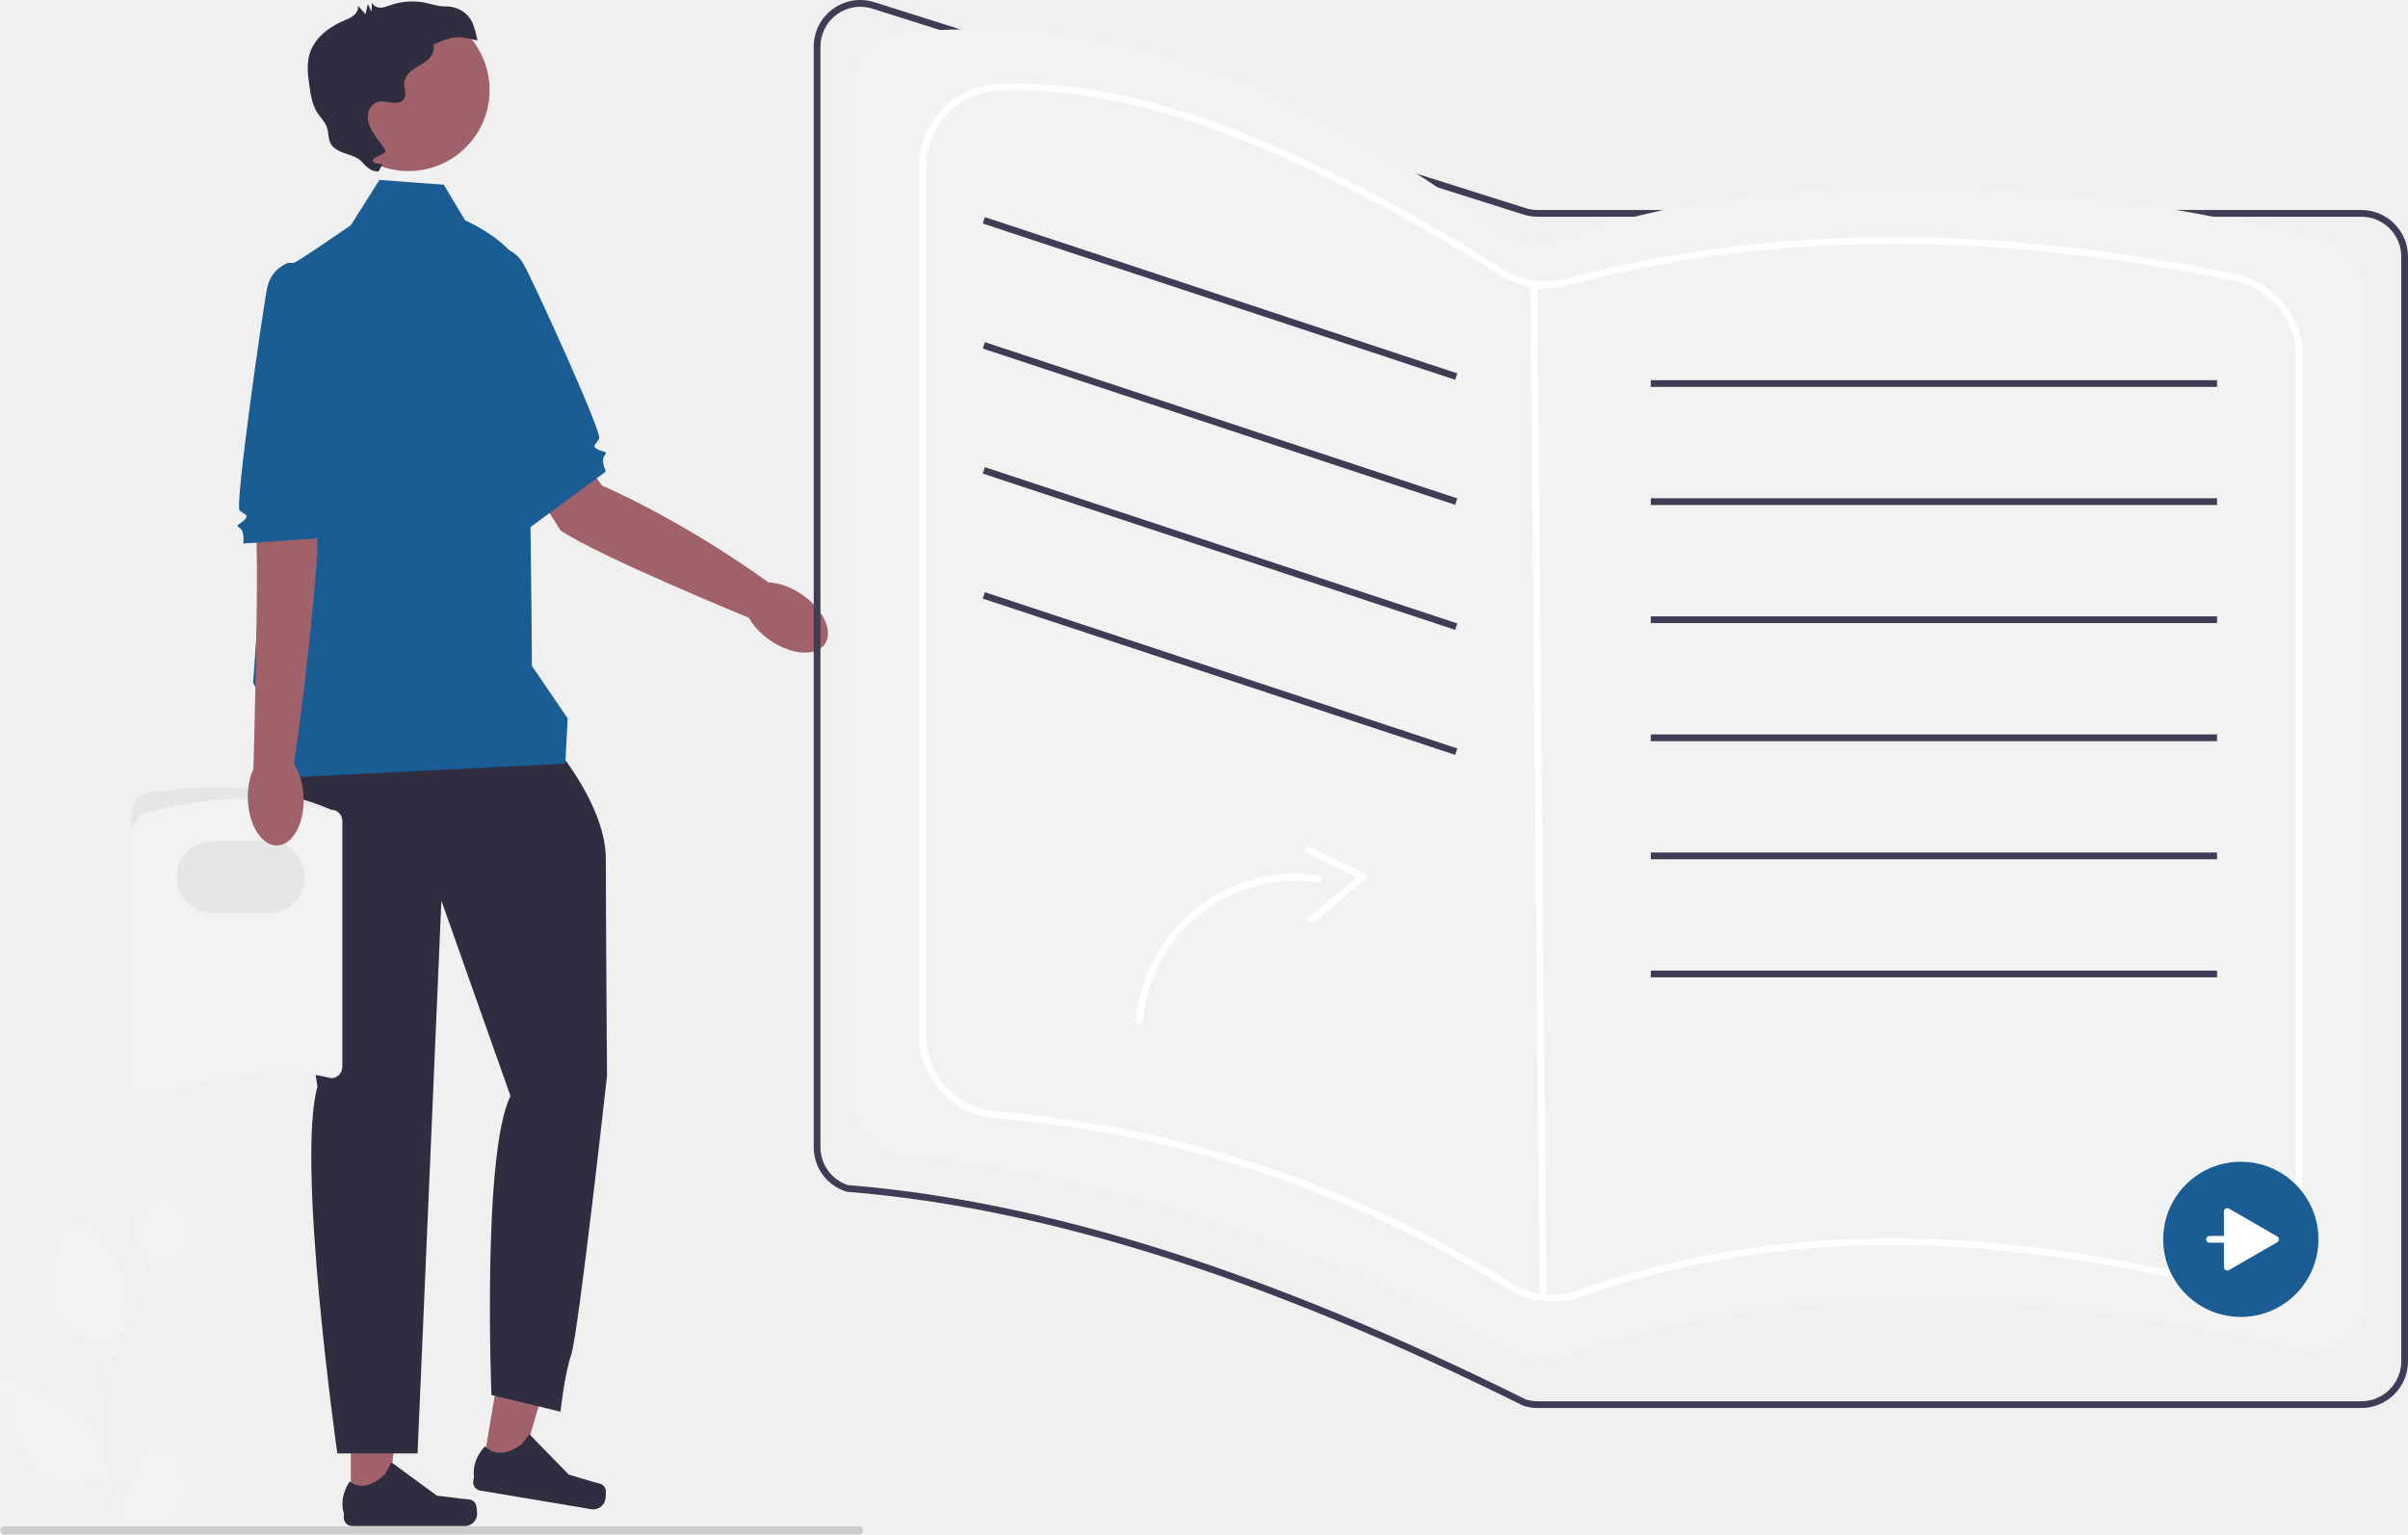
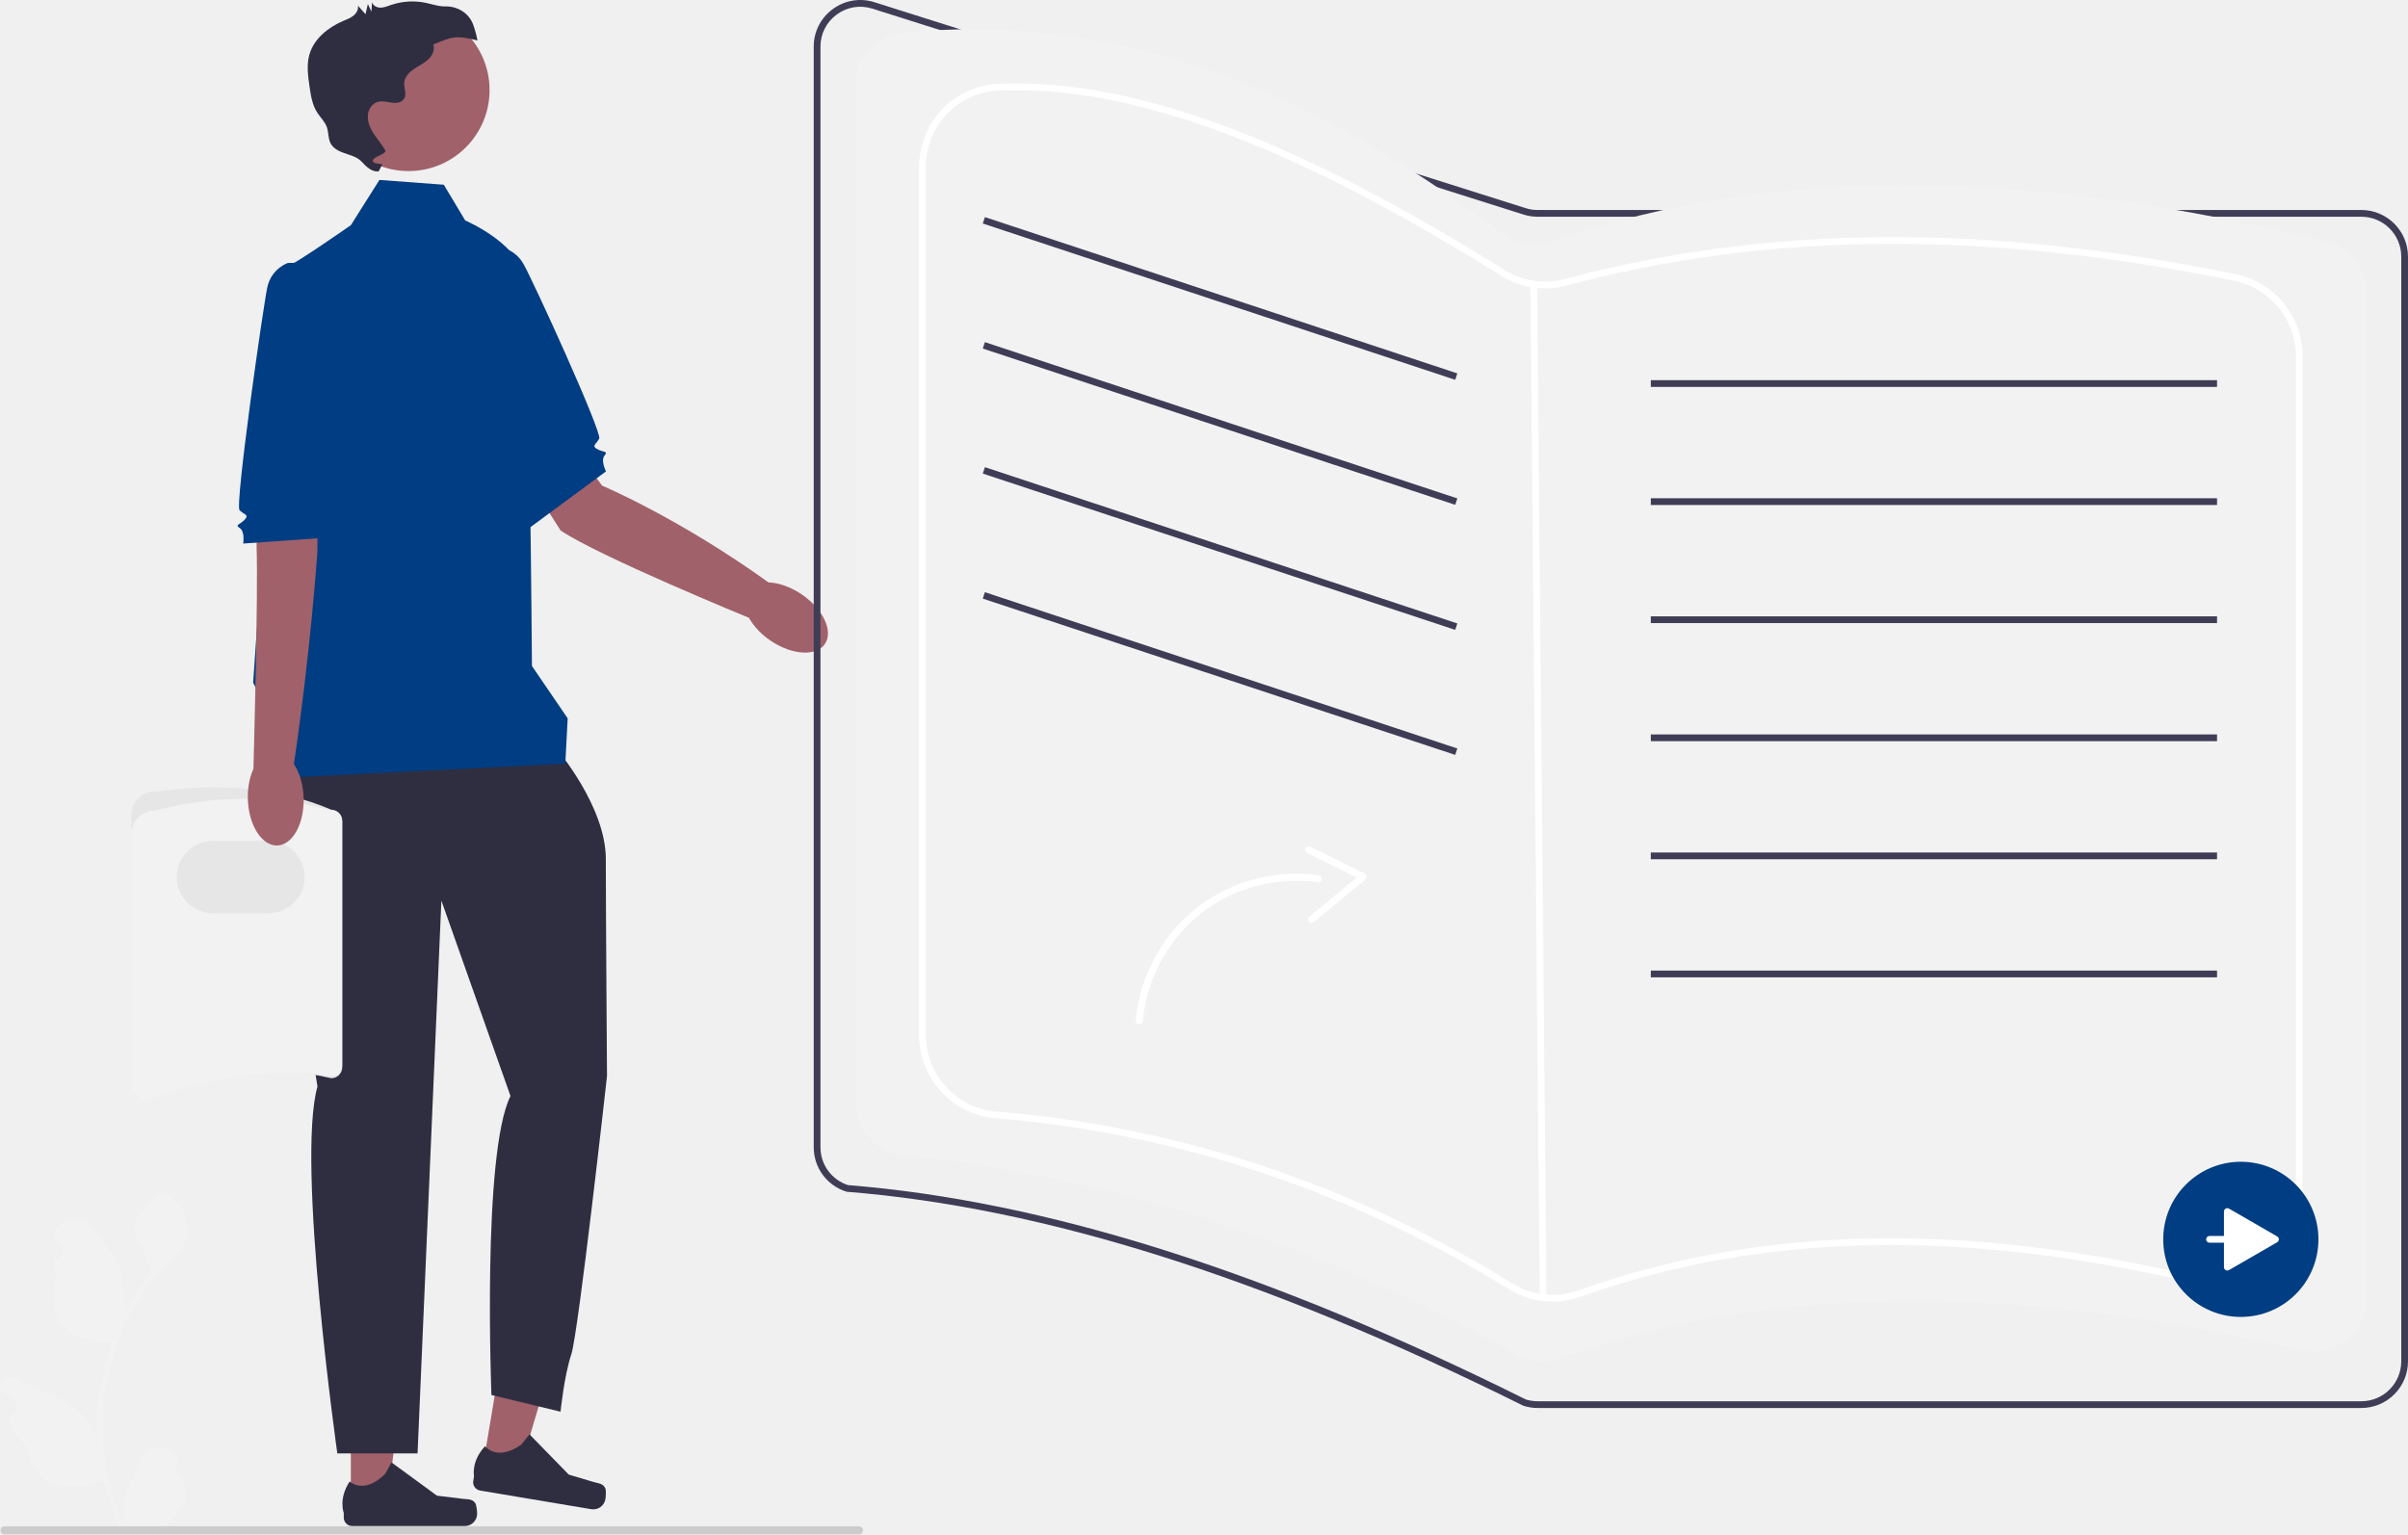
<svg xmlns="http://www.w3.org/2000/svg" width="713.742" height="454.878" viewBox="0 0 713.742 454.878">
  <path d="M151.455,107.121l26.994,36.849s23.015,9.678,49.913,29.109l-6.439,10.051s-44.397-18.18-55.759-25.861l-20.747-32.525,6.038-17.623Z" fill="#a0616a" />
  <ellipse cx="233.007" cy="183.071" rx="8.267" ry="13.924" transform="translate(-49.60553 272.1628) rotate(-55.65347)" fill="#a0616a" />
-   <path d="M138.261,75.664l8.834-2.506s5.142,.01,8.043,5.061c2.901,5.051,23.441,50.085,22.468,51.829-.974,1.745-2.333,2.13-.588,3.104,1.745,.974,3.342,.48,2.153,1.939s.454,4.664,.454,4.664l-22.66,16.719-18.703-80.809Z" fill="#1a5d94" />
+   <path d="M138.261,75.664l8.834-2.506s5.142,.01,8.043,5.061c2.901,5.051,23.441,50.085,22.468,51.829-.974,1.745-2.333,2.13-.588,3.104,1.745,.974,3.342,.48,2.153,1.939s.454,4.664,.454,4.664l-22.66,16.719-18.703-80.809Z" fill="#003d82" />
  <polygon points="103.988 445.968 114.765 445.967 119.892 404.397 103.986 404.398 103.988 445.968" fill="#a0616a" />
  <path d="M140.912,445.724h0c.336,.565,.513,2.389,.513,3.046h0c0,2.02-1.638,3.658-3.658,3.658h-33.376c-1.378,0-2.495-1.117-2.495-2.495v-1.39s-1.651-4.176,1.748-9.324c0,0,4.225,4.031,10.538-2.282l1.862-3.373,13.476,9.855,7.469,.919c1.634,.201,3.083-.031,3.924,1.385Z" fill="#2f2e41" />
  <polygon points="142.995 435.466 153.623 437.25 165.566 397.104 149.88 394.47 142.995 435.466" fill="#a0616a" />
  <path d="M179.449,441.342h0c.237,.613,.11,2.441,.001,3.089h0c-.335,1.992-2.221,3.336-4.213,3.001l-32.915-5.53c-1.359-.228-2.276-1.515-2.047-2.874l.23-1.37s-.936-4.392,3.269-8.905c0,0,3.499,4.675,10.77-.505l2.395-3.017,11.657,11.952,7.214,2.144c1.578,.469,3.046,.48,3.64,2.015Z" fill="#2f2e41" />
  <path d="M165.087,222.162s14.48,16.952,14.48,32.492,.353,64.355,.353,64.355c0,0-8.476,76.207-10.595,82.564-2.119,6.357-3.179,16.952-3.179,16.952l-20.484-4.944s-2.825-71.693,5.651-88.645l-20.484-57.92-7.063,163.87h-23.779s-12.244-86.173-5.887-108.776c0,0-14.127-86.173-10.595-91.118,3.532-4.944,81.582-8.829,81.582-8.829Z" fill="#2f2e41" />
-   <path d="M112.465,53.348l19.071,1.413,6.357,10.595s14.833,6.357,16.952,15.539c2.119,9.182,2.825,116.546,2.825,116.546l10.595,15.539-.706,13.42-84.76,4.238v-12.903l-7.77-15.35s8.476-122.903,10.595-123.609c2.119-.706,18.365-12.008,18.365-12.008l8.476-13.42Z" fill="#1a5d94" />
+   <path d="M112.465,53.348l19.071,1.413,6.357,10.595s14.833,6.357,16.952,15.539c2.119,9.182,2.825,116.546,2.825,116.546l10.595,15.539-.706,13.42-84.76,4.238v-12.903l-7.77-15.35s8.476-122.903,10.595-123.609c2.119-.706,18.365-12.008,18.365-12.008l8.476-13.42Z" fill="#003d82" />
  <circle cx="121.096" cy="26.704" r="24.015" fill="#a0616a" />
  <path d="M140.279,7.387c-1.222-3.466-4.612-5.568-8.286-5.486-.156,.003-.311,.002-.465-.004-1.85-.076-3.626-.708-5.44-1.078-3.381-.691-6.947-.46-10.21,.662-1.014,.349-2.03,.787-3.103,.788-1.073,0-2.241-.588-2.503-1.628-.062,.942-.124,1.884-.186,2.826-.349-.762-.698-1.525-1.047-2.287l-.699,3.04-2.24-2.541c.2,1.12-.453,2.249-1.337,2.965-.884,.716-1.976,1.112-3.022,1.558-4.517,1.925-8.758,5.334-10.06,10.069-.822,2.991-.392,6.166,.044,9.237,.385,2.715,.804,5.524,2.28,7.836,.946,1.482,2.31,2.729,2.886,4.39,.537,1.548,.334,3.321,1.098,4.771,.767,1.456,2.351,2.28,3.901,2.833,1.55,.553,3.198,.945,4.533,1.908,1.335,.963,2.884,3.737,5.793,3.588l.939-1.764c.966-.787-2.608-.163-2.645-1.408-.037-1.245,4.3-2.014,3.685-3.098-.943-1.661-2.218-3.107-3.28-4.695-1.242-1.857-2.219-4.026-1.791-6.292,.167-.882,.579-1.714,1.208-2.355,1.812-1.846,3.832-1.035,5.795-.771,1.353,.182,2.969-.028,3.672-1.199,.822-1.37-.094-3.112,.018-4.705,.119-1.688,1.398-3.073,2.79-4.035,1.392-.963,2.973-1.664,4.225-2.802,1.252-1.139,2.144-2.917,1.598-4.519,5.936-2.471,6.845-2.705,13.096-1.198-.298-1.563-.715-3.103-1.244-4.604Z" fill="#2f2e41" />
  <g>
    <path d="M38.894,314.543v-72.895c0-1.999,.852-3.913,2.338-5.25,1.486-1.337,3.478-1.984,5.467-1.775,18.422-2.478,35.773-1.3,51.498,5.43,1.781,0,3.23,1.449,3.23,3.23v73.15c0,1.781-1.449,3.23-3.23,3.23-17.309-4.06-35.566-3.003-54.183,0-2.823,0-5.12-2.297-5.12-5.12Z" fill="#e6e6e6" />
    <path d="M38.894,321.032v-73.666c0-3.895,3.169-7.064,7.064-7.064,17.616-4.609,35.029-4.617,52.238,0,1.781,0,3.23,1.449,3.23,3.23v72.401c0,1.778-1.445,3.226-3.222,3.23-16.968-2.952-35.145-.077-54.191,6.988-2.823,0-5.12-2.297-5.12-5.12Z" fill="#f2f2f2" />
    <path d="M79.572,270.745h-16.473c-5.916,0-10.729-4.812-10.729-10.729s4.813-10.729,10.729-10.729h16.473c5.917,0,10.729,4.813,10.729,10.729s-4.813,10.729-10.729,10.729Z" fill="#e6e6e6" />
  </g>
  <path d="M94.67,126.057l-.63,38.032s-2.012,29.64-7.01,62.996l-11.912,.76s1.466-52.081,.932-65.785l.842-30.438,17.778-5.565Z" fill="#a0616a" />
  <ellipse cx="81.726" cy="236.743" rx="8.267" ry="13.924" transform="translate(-7.99527 2.91297) rotate(-1.94678)" fill="#a0616a" />
-   <path d="M94.485,77.637l-9.176,.334s-4.89,1.592-6.096,7.29c-1.206,5.698-9.66,64.671-8.197,66.031,1.463,1.36,2.875,1.309,1.515,2.772-1.36,1.463-3.032,1.485-1.452,2.507,1.58,1.022,1.003,4.577,1.003,4.577l25.38-1.798-2.976-81.714Z" fill="#1a5d94" />
+   <path d="M94.485,77.637l-9.176,.334s-4.89,1.592-6.096,7.29c-1.206,5.698-9.66,64.671-8.197,66.031,1.463,1.36,2.875,1.309,1.515,2.772-1.36,1.463-3.032,1.485-1.452,2.507,1.58,1.022,1.003,4.577,1.003,4.577l25.38-1.798-2.976-81.714Z" fill="#003d82" />
  <path d="M699.916,417.428h-244.152c-1.417,0-2.819-.217-4.169-.644l-.144-.058c-76.45-37.994-141.996-58.73-200.383-63.396l-.222-.044c-5.776-1.827-9.656-7.125-9.656-13.183V13.838c0-4.455,2.062-8.521,5.655-11.153,3.594-2.633,8.091-3.372,12.341-2.029l193.012,61.05c1.156,.366,2.356,.551,3.566,.551h244.152c7.624,0,13.826,6.203,13.826,13.826V403.602c0,7.624-6.202,13.826-13.826,13.826Zm-247.646-2.527c1.133,.35,2.308,.527,3.494,.527h244.152c6.521,0,11.826-5.305,11.826-11.826V76.083c0-6.521-5.305-11.826-11.826-11.826h-244.152c-1.416,0-2.818-.216-4.169-.644L258.582,2.563c-3.634-1.15-7.481-.517-10.555,1.735-3.074,2.252-4.837,5.729-4.837,9.54V340.105c0,5.145,3.271,9.647,8.154,11.242,58.599,4.703,124.326,25.492,200.926,63.554Z" fill="#3f3d56" />
  <path d="M462.284,402.612c66.57-23.557,140.836-20.853,219.732-2.349,9.904,2.323,19.4-5.135,19.4-15.308V86.842c0-7.239-4.935-13.569-11.968-15.289-83.229-20.353-160.969-24.097-229.479,.088-5.019,1.772-10.59,.812-14.825-2.412C387.413,25.282,328.329,3.248,267.48,9.79c-7.96,.856-13.964,7.64-13.964,15.646V326.801c0,8.069,6.105,14.816,14.131,15.651,65.494,6.812,125.676,27.456,181.645,59.07,3.963,2.238,8.701,2.609,12.992,1.091Z" fill="#f2f2f2" />
  <path d="M460.146,385.895c-4.534,0-8.999-1.246-12.934-3.689-47.004-29.192-98.215-46.246-152.208-50.688-12.658-1.042-22.574-11.839-22.574-24.581V49.522c0-13.212,10.246-24.038,23.327-24.646,39.311-1.833,87.042,15.698,150.205,55.15,5.343,3.336,11.84,4.327,17.826,2.722,60.028-16.113,125.098-16.584,198.932-1.439,11.462,2.352,19.782,12.525,19.782,24.192v251.261c0,7.582-3.41,14.625-9.356,19.321-5.99,4.731-13.698,6.428-21.147,4.654-69.846-16.624-129.822-15.423-183.359,3.675h0c-2.78,.992-5.651,1.482-8.493,1.482ZM301.369,26.748c-1.861,0-3.696,.042-5.519,.127-12.011,.558-21.419,10.506-21.419,22.647V306.937c0,11.709,9.109,21.631,20.738,22.587,54.312,4.469,105.822,21.621,153.099,50.982,5.882,3.654,13.063,4.391,19.7,2.023l.336,.941-.336-.941c53.911-19.232,114.26-20.455,184.494-3.737,6.851,1.63,13.938,.072,19.445-4.278,5.463-4.315,8.596-10.785,8.596-17.752V105.501c0-10.721-7.647-20.071-18.185-22.233-73.521-15.082-138.291-14.62-198.011,1.412-6.522,1.749-13.593,.672-19.404-2.957-59.858-37.388-105.696-54.976-143.534-54.976Z" fill="#fff" />
  <rect x="454.996" y="84.245" width="2" height="301.19" transform="translate(-2.15024 4.22302) rotate(-.52937)" fill="#fff" />
  <rect x="360.63" y="14.733" width="2" height="147.5" transform="translate(164.0261 404.0115) rotate(-71.69155)" fill="#3f3d56" />
  <rect x="360.63" y="51.801" width="2" height="147.5" transform="translate(128.8346 429.4351) rotate(-71.69155)" fill="#3f3d56" />
  <rect x="360.63" y="88.869" width="2" height="147.5" transform="translate(93.6436 454.8584) rotate(-71.69155)" fill="#3f3d56" />
  <rect x="360.63" y="125.936" width="2" height="147.5" transform="translate(58.4526 480.2817) rotate(-71.69155)" fill="#3f3d56" />
  <rect x="489.307" y="112.71" width="167.833" height="2" fill="#3f3d56" />
  <rect x="489.307" y="147.718" width="167.833" height="2" fill="#3f3d56" />
  <rect x="489.307" y="182.726" width="167.833" height="2" fill="#3f3d56" />
  <rect x="489.307" y="217.735" width="167.833" height="2" fill="#3f3d56" />
  <rect x="489.307" y="252.743" width="167.833" height="2" fill="#3f3d56" />
  <rect x="489.307" y="287.751" width="167.833" height="2" fill="#3f3d56" />
  <path d="M54.259,437.545c-2.066,.129-3.208-2.437-1.645-3.933l.155-.618c-.02-.05-.041-.099-.062-.148-2.089-4.982-9.17-4.947-11.241,.042-1.839,4.428-4.179,8.864-4.756,13.546-.258,2.067-.142,4.172,.316,6.2-4.308-9.411-6.575-19.687-6.575-30.021,0-2.597,.142-5.193,.433-7.783,.239-2.119,.568-4.224,.995-6.31,2.306-11.277,7.299-22.018,14.5-30.99,3.462-1.892,6.349-4.851,8.093-8.397,.626-1.279,1.117-2.655,1.35-4.056-.394,.052-1.486-5.949-1.188-6.317-.549-.833-1.532-1.247-2.131-2.06-2.982-4.043-7.091-3.337-9.236,2.157-4.582,2.313-4.627,6.148-1.815,9.837,1.789,2.347,2.035,5.522,3.604,8.035-.162,.207-.329,.407-.491,.614-2.961,3.798-5.522,7.88-7.681,12.169,.61-4.766-.291-10.508-1.826-14.21-1.748-4.217-5.025-7.769-7.91-11.415-3.466-4.379-10.573-2.468-11.184,3.083-.006,.054-.012,.107-.017,.161,.429,.242,.848,.499,1.259,.77,2.339,1.547,1.531,5.174-1.241,5.602l-.063,.01c.155,1.544,.42,3.074,.807,4.579-3.702,14.316,4.29,19.53,15.701,19.764,.252,.129,.497,.258,.749,.381-1.156,3.255-2.08,6.594-2.764,9.979-.614,2.99-1.04,6.013-1.279,9.049-.297,3.83-.271,7.68,.052,11.503l-.019-.136c-.82-4.211-3.107-8.145-6.427-10.87-4.946-4.063-11.933-5.559-17.268-8.824-2.568-1.572-5.859,.459-5.411,3.437l.022,.143c.794,.323,1.569,.698,2.319,1.117,.429,.242,.848,.499,1.259,.77,2.339,1.547,1.531,5.174-1.241,5.602l-.063,.01c-.045,.006-.084,.013-.129,.019,1.363,3.236,3.262,6.239,5.639,8.829,2.315,12.497,12.256,13.683,22.89,10.044h.006c1.163,5.064,2.861,10.011,5.044,14.726h18.02c.065-.2,.123-.407,.181-.607-1.666,.103-3.346,.006-4.986-.297,1.337-1.641,2.674-3.294,4.011-4.935,.032-.032,.058-.065,.084-.097,.678-.84,1.363-1.673,2.041-2.512l0-.001c.042-2.578-.267-5.147-.879-7.64l-.001-0Z" fill="#f2f2f2" />
  <path d="M255.81,453.688c0,.66-.53,1.19-1.19,1.19H1.33c-.66,0-1.19-.53-1.19-1.19,0-.66,.53-1.19,1.19-1.19H254.62c.66,0,1.19,.53,1.19,1.19Z" fill="#ccc" />
  <g>
-     <circle cx="664.19" cy="367.428" r="23" fill="#1a5d94" />
+     <circle cx="664.19" cy="367.428" r="23" fill="#003d82" />
    <path d="M674.961,366.562l-14.271-8.24c-.667-.385-1.5,.096-1.5,.866v7.24h-4.281c-.552,0-1,.448-1,1,0,.552,.448,1,1,1h4.281v7.24c0,.77,.833,1.251,1.5,.866l14.271-8.24c.667-.385,.667-1.347,0-1.732Z" fill="#fff" />
  </g>
  <g>
    <path d="M336.668,302.595c.896-10.25,5.151-20.041,11.962-27.747,6.634-7.506,15.703-12.655,25.482-14.753,5.459-1.171,11.114-1.399,16.642-.611,1.323,.189,1.288,2.29-.049,2.099-9.409-1.342-19.134,.298-27.588,4.642-8.666,4.453-15.602,11.696-19.886,20.43-2.45,4.995-3.979,10.446-4.463,15.988-.117,1.341-2.217,1.3-2.099-.049h0Z" fill="#fff" />
    <path d="M388.426,251.057l16.162,7.974c.588,.29,.684,1.247,.185,1.66l-15.3,12.648c-1.036,.856-2.493-.656-1.449-1.519l15.3-12.648,.185,1.66-16.162-7.974c-1.214-.599-.124-2.396,1.08-1.802h0Z" fill="#fff" />
  </g>
</svg>
